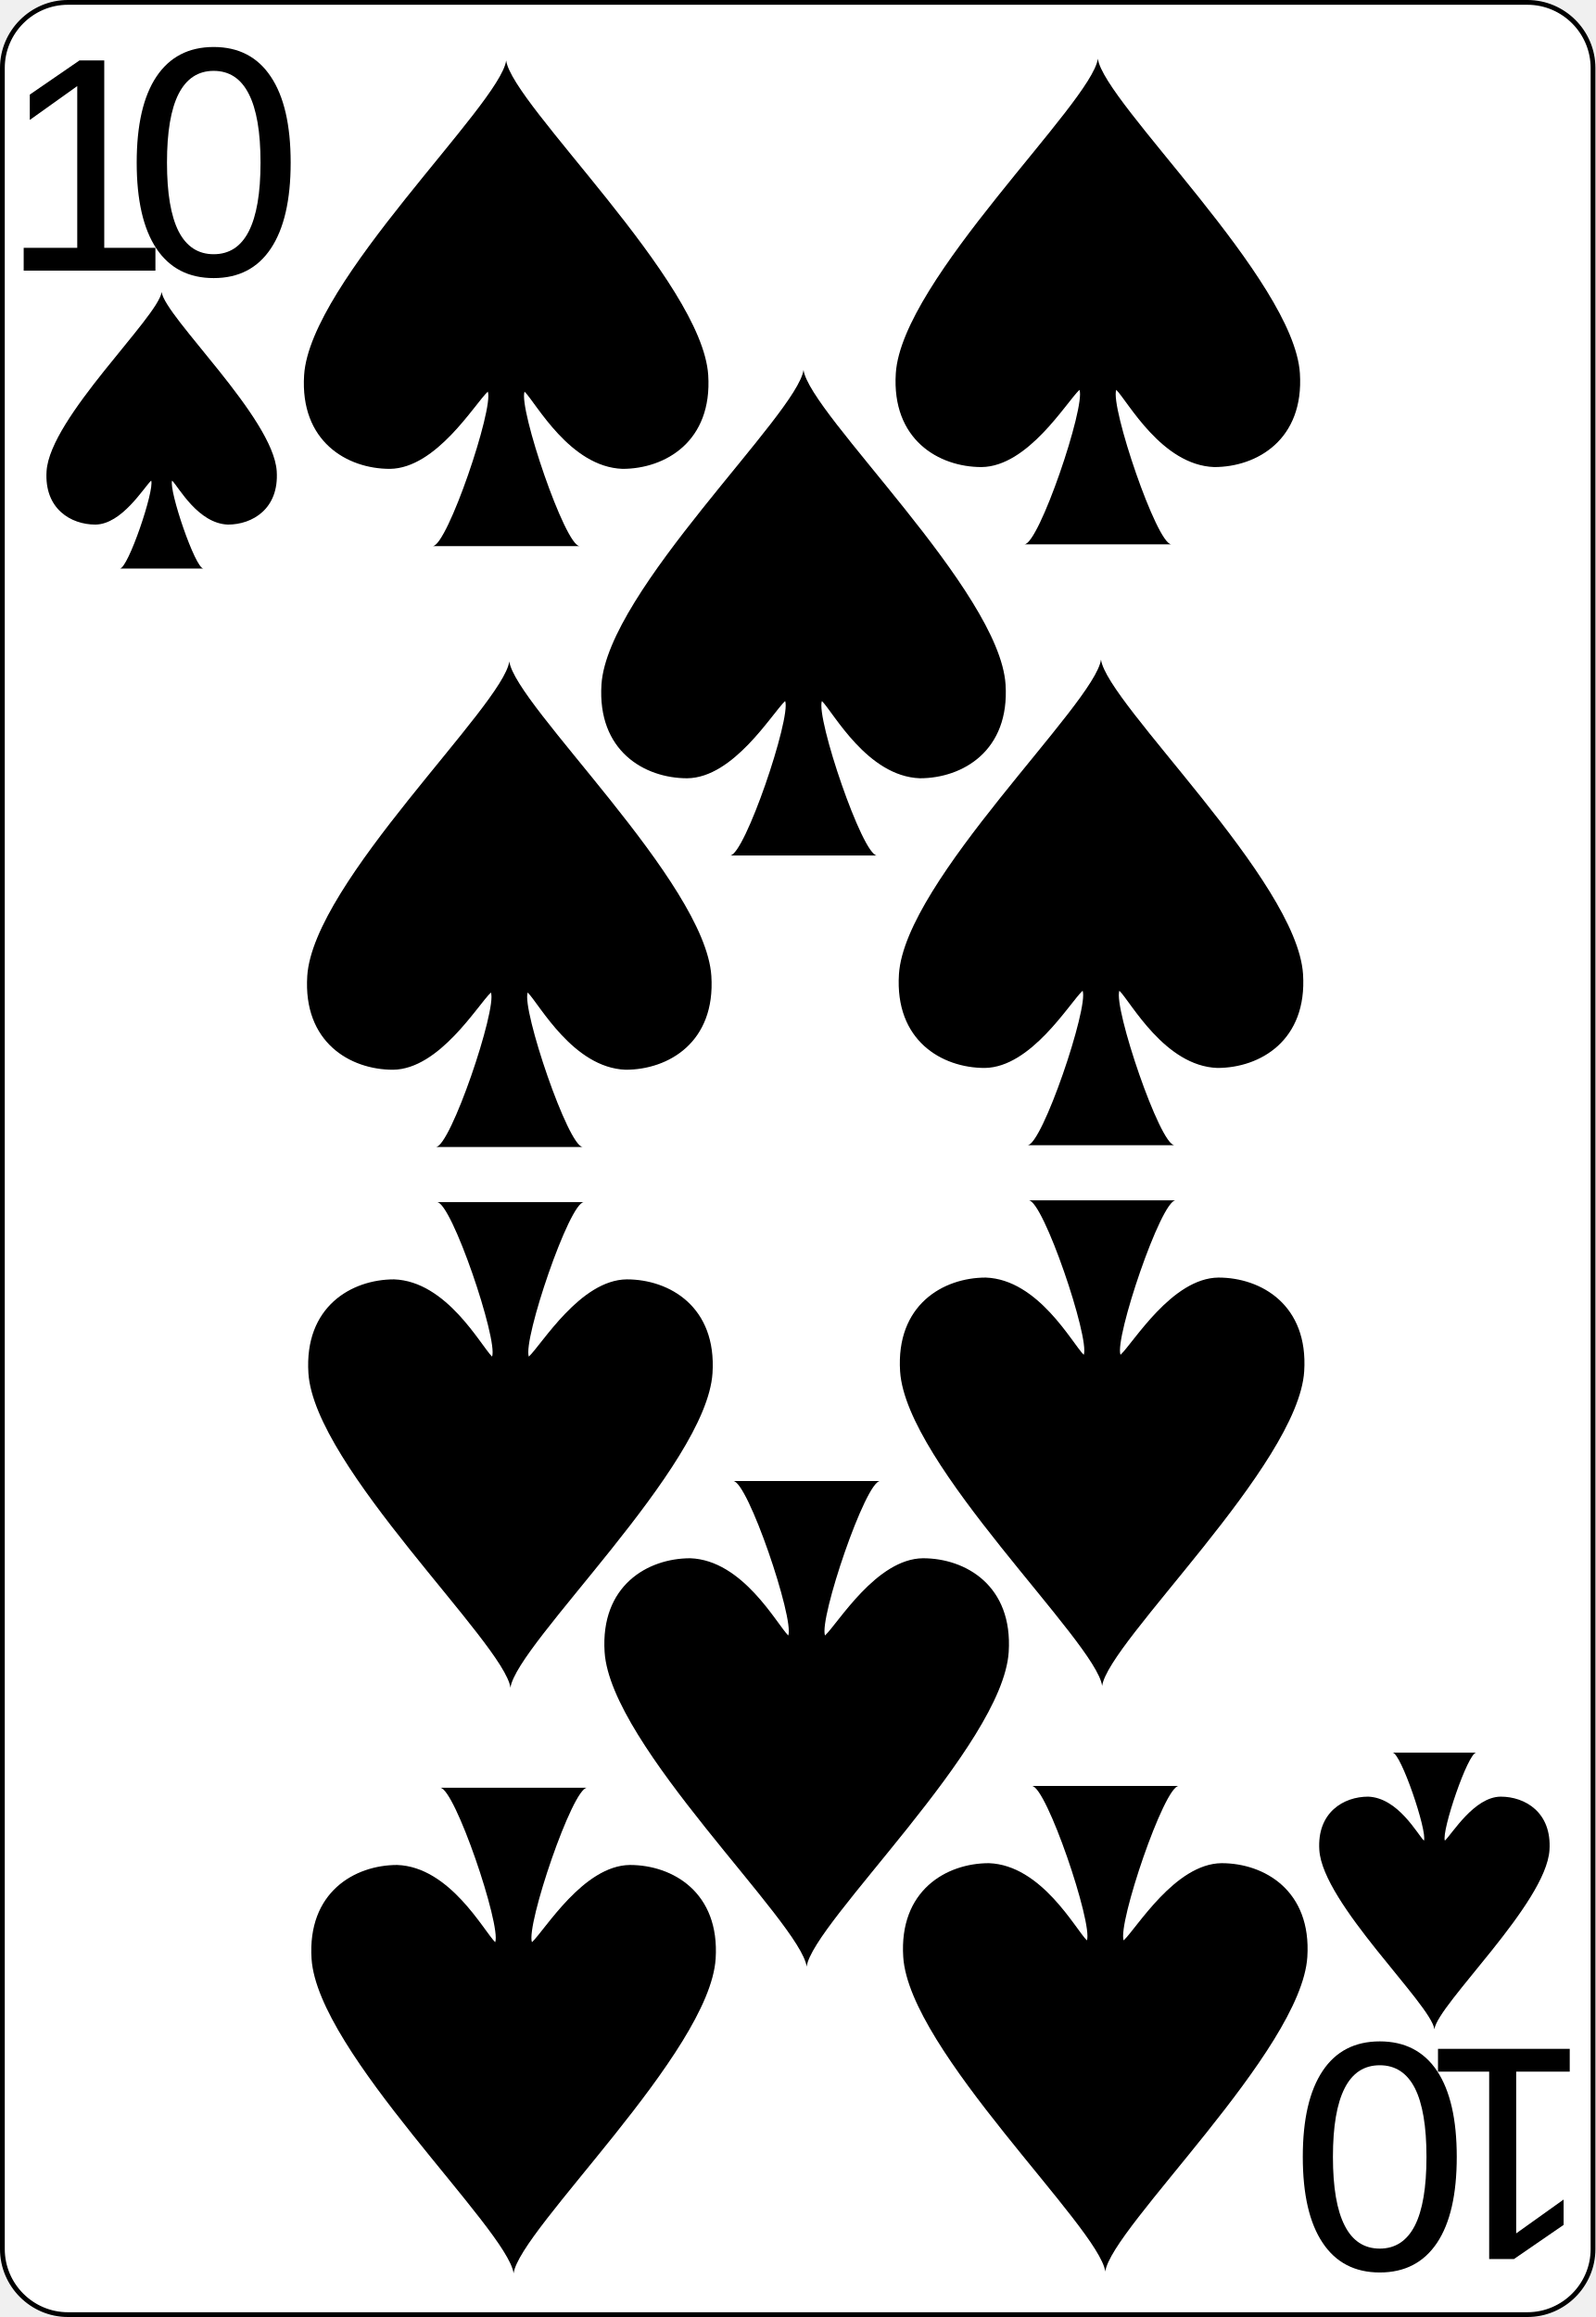
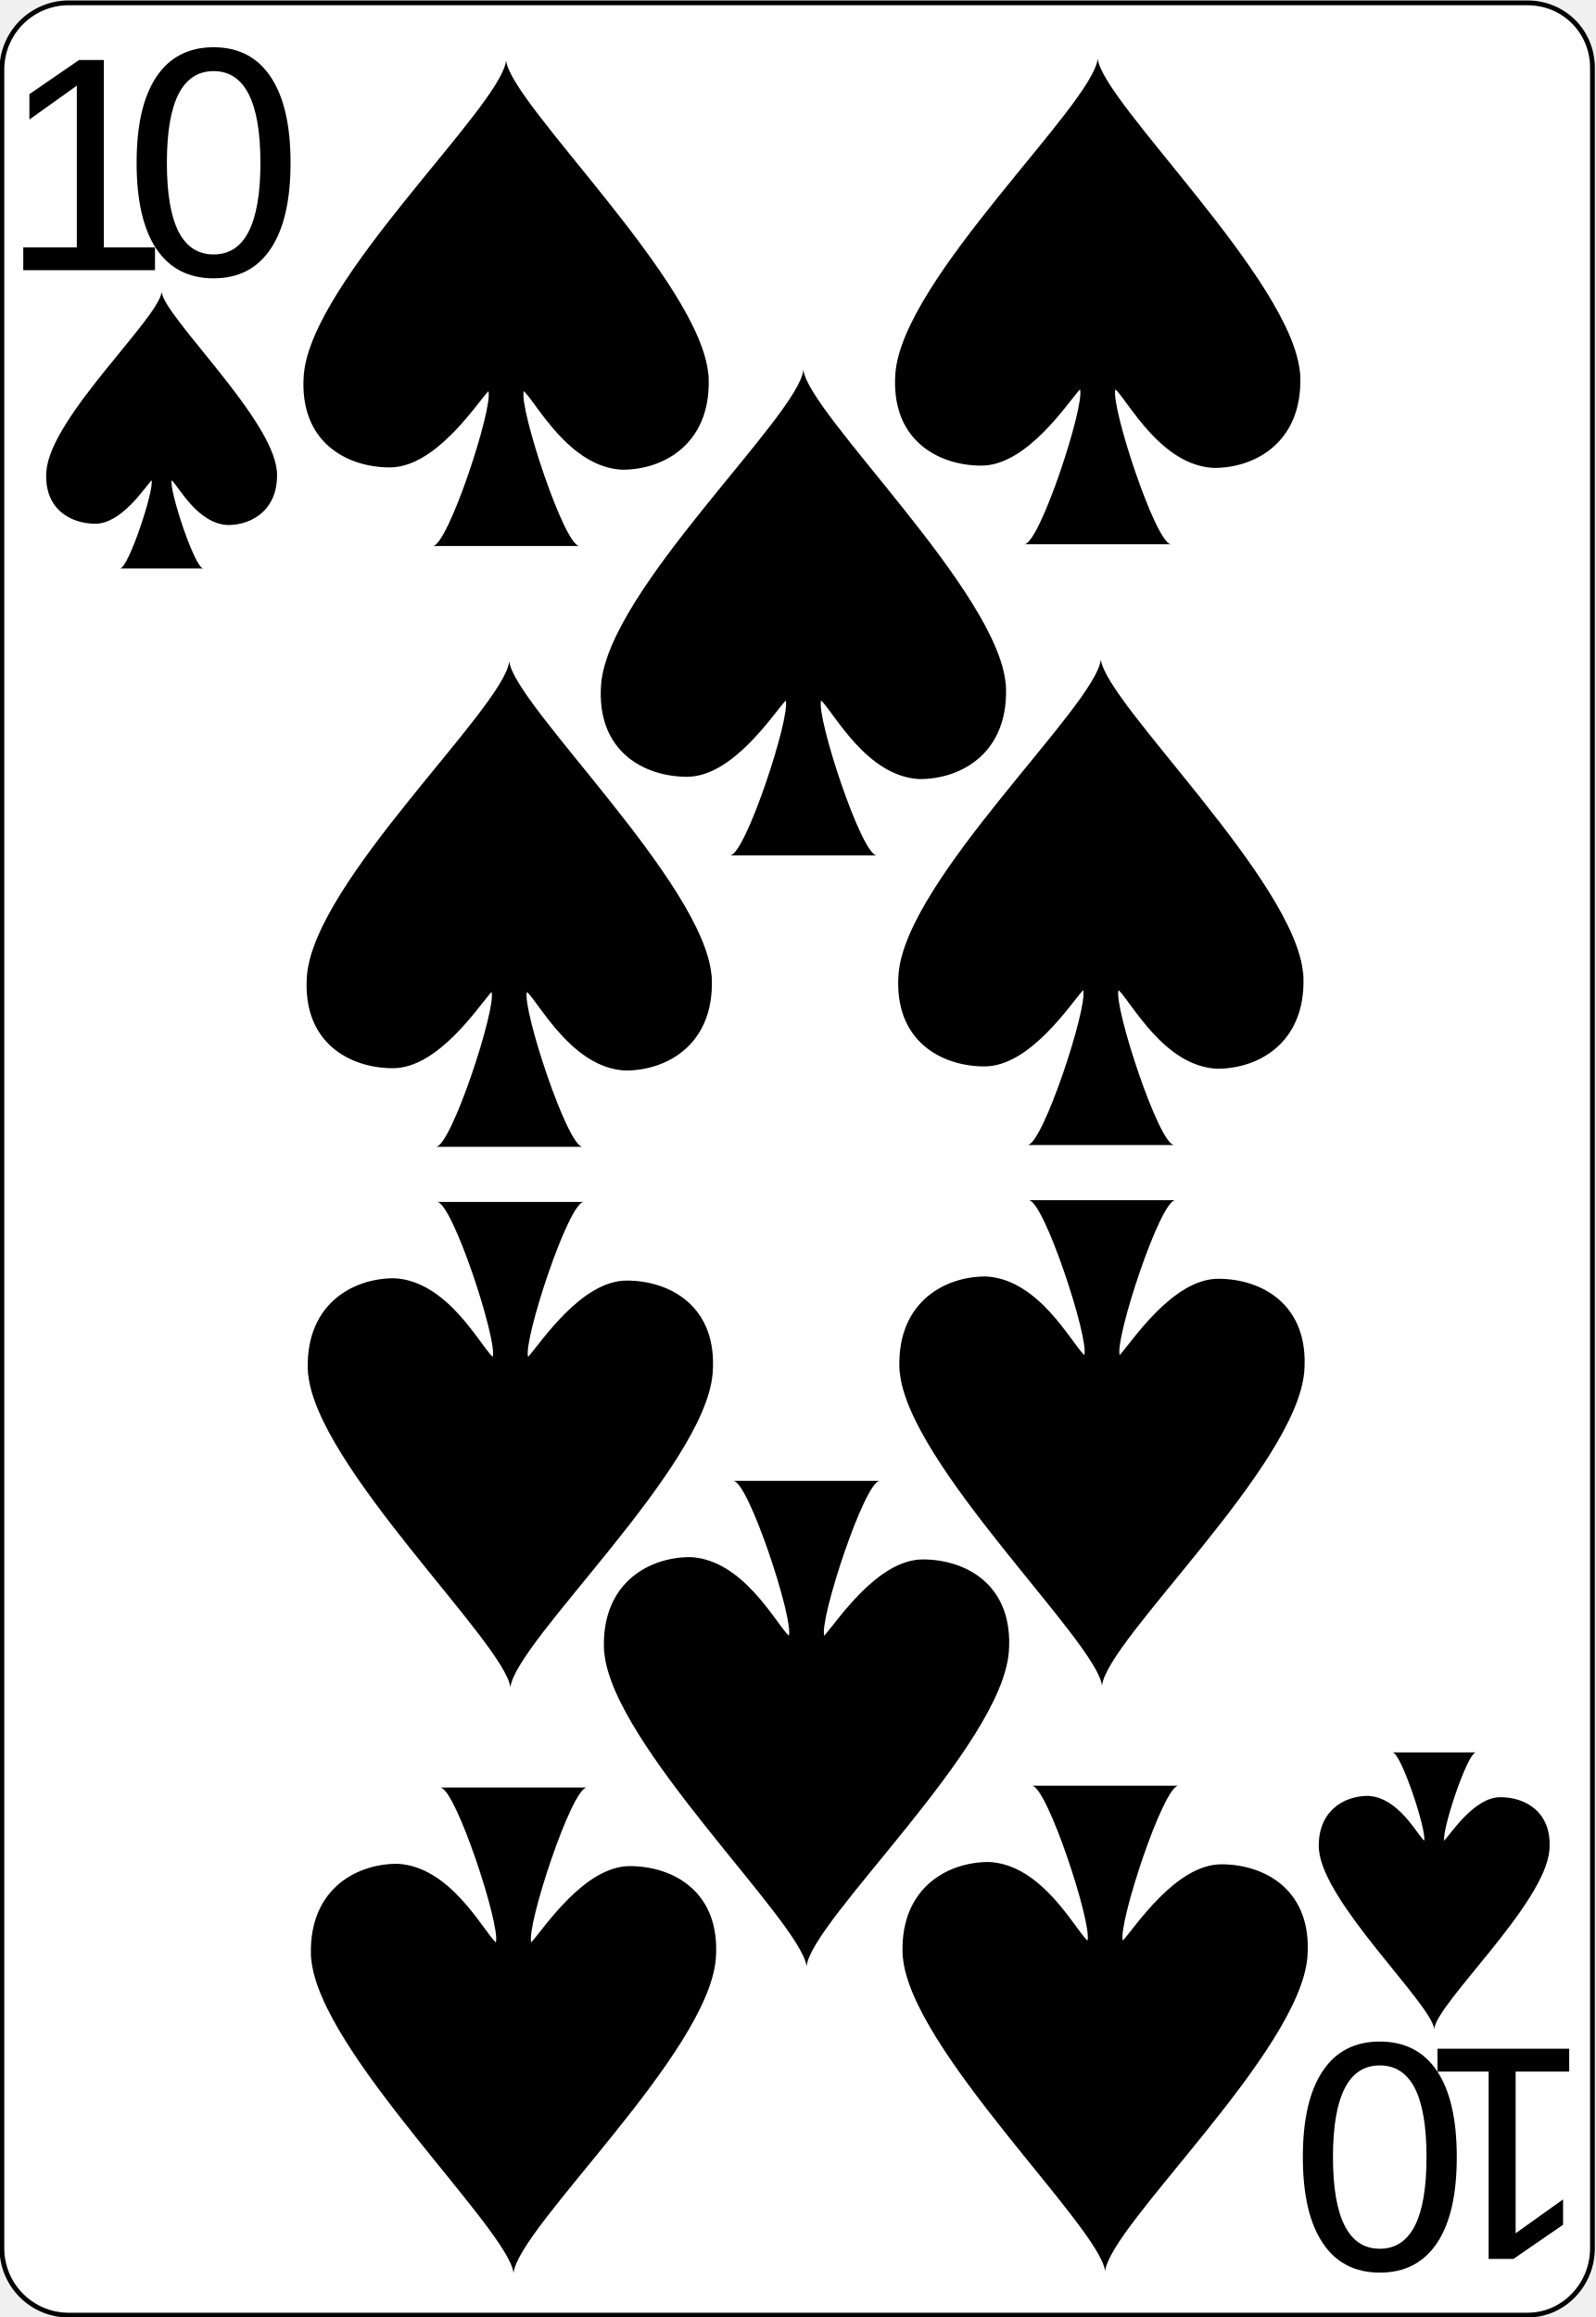
- <svg xmlns="http://www.w3.org/2000/svg" width="167.087pt" height="242.667pt" viewBox="0 0 167.087 242.667" xml:space="preserve" id="svg2" version="1.1">
-   <defs id="defs41" />
-   <g id="Layer_x0020_1" style="fill-rule:nonzero;clip-rule:nonzero;stroke:#000000;stroke-miterlimit:4;">
-     <path style="fill:#FFFFFF;stroke-width:0.5;" d="M166.837,235.548c0,3.777-3.087,6.869-6.871,6.869H7.111c-3.775,0-6.861-3.092-6.861-6.869V7.12C0.25,3.343,3.336,0.25,7.111,0.25h152.855    c3.784,0,6.871,3.093,6.871,6.87v228.428z" id="path5" />
-     <g style="stroke:none;" id="g7">
-       <g id="g9">
- 				
- 			</g>
-     </g>
-     <g id="g15">
- 			
- 		</g>
-     <g id="g19">
- 			
- 		</g>
-     <g style="stroke:none;" id="g23">
-       <g id="g25">
- 				
- 			</g>
-     </g>
-     <g style="stroke:none;" id="g31">
-       <g id="g33">
- 				
- 			</g>
-     </g>
+ <svg xmlns="http://www.w3.org/2000/svg" xml:space="preserve" width="222.8" height="323.6" viewBox="0 0 167.1 242.7">
+   <g style="fill-rule:nonzero;clip-rule:nonzero;stroke:#000;stroke-miterlimit:4">
+     <path d="M166.8 235.5c0 3.8-3 7-6.8 7H7a7 7 0 0 1-6.8-7V7.1A7 7 0 0 1 7 .3h153c3.8 0 6.8 3 6.8 6.8z" style="fill:#fff;stroke-width:.5" />
  </g>
-   <text xml:space="preserve" style="font-size:32px;font-style:normal;font-weight:normal;line-height:125%;letter-spacing:0px;word-spacing:0px;fill:#000000;fill-opacity:1;stroke:none;font-family:Bitstream Vera Sans" x="0.044" y="28.342" id="text3788">
-     <tspan id="tspan3790" x="0.044" y="28.342" style="font-style:normal;font-variant:normal;font-weight:normal;font-stretch:normal;font-family:Arial;-inkscape-font-specification:Arial">1</tspan>
+   <text xml:space="preserve" y="28.3" style="font-size:32px;font-style:normal;font-weight:400;line-height:125%;letter-spacing:0;word-spacing:0;fill:#000;fill-opacity:1;stroke:none;font-family:Bitstream Vera Sans">
+     <tspan x="0" y="28.3" style="font-style:normal;font-variant:normal;font-weight:400;font-stretch:normal;font-family:Arial;-inkscape-font-specification:Arial">1</tspan>
  </text>
-   <g transform="matrix(1.508595,0,0,1.379325,16.92904,45.0659)" id="layer1-7">
-     <path id="sl" d="M 7.989,3.103 C 7.747,-0.954 0.242,-8.59 0,-10.5 c -0.242,1.909 -7.747,9.545 -7.989,13.603 -0.169,2.868 1.695,4.057 3.39,4.057 1.835,-0.022 3.351,-2.801 3.873,-3.341 0.242,0.716 -1.603,6.682 -2.179,6.682 l 5.811,0 C 2.33,10.501 0.485,4.535 0.727,3.819 1.184,4.315 2.524,7.077 4.601,7.16 6.295,7.159 8.158,5.971 7.989,3.103 z" style="fill:#000000" />
-   </g>
-   <g transform="matrix(2.648679,0,0,2.421718,53.01089,31.766)" id="layer1-7-88">
-     <path id="sl-4" d="M 7.989,3.103 C 7.747,-0.954 0.242,-8.59 0,-10.5 c -0.242,1.909 -7.747,9.545 -7.989,13.603 -0.169,2.868 1.695,4.057 3.39,4.057 1.835,-0.022 3.351,-2.801 3.873,-3.341 0.242,0.716 -1.603,6.682 -2.179,6.682 l 5.811,0 C 2.33,10.501 0.485,4.535 0.727,3.819 1.184,4.315 2.524,7.077 4.601,7.16 6.295,7.159 8.158,5.971 7.989,3.103 z" style="fill:#000000" />
-   </g>
-   <g transform="matrix(-1.508595,0,0,-1.379325,150.2251,198.0441)" id="layer1-7-3">
-     <path id="sl-1" d="M 7.989,3.103 C 7.747,-0.954 0.242,-8.59 0,-10.5 c -0.242,1.909 -7.747,9.545 -7.989,13.603 -0.169,2.868 1.695,4.057 3.39,4.057 1.835,-0.022 3.351,-2.801 3.873,-3.341 0.242,0.716 -1.603,6.682 -2.179,6.682 l 5.811,0 C 2.33,10.501 0.485,4.535 0.727,3.819 1.184,4.315 2.524,7.077 4.601,7.16 6.295,7.159 8.158,5.971 7.989,3.103 z" style="fill:#000000" />
-   </g>
-   <g transform="matrix(2.648679,0,0,2.421718,53.33971,94.6985)" id="layer1-7-88-8">
-     <path id="sl-4-8" d="M 7.989,3.103 C 7.747,-0.954 0.242,-8.59 0,-10.5 c -0.242,1.909 -7.747,9.545 -7.989,13.603 -0.169,2.868 1.695,4.057 3.39,4.057 1.835,-0.022 3.351,-2.801 3.873,-3.341 0.242,0.716 -1.603,6.682 -2.179,6.682 l 5.811,0 C 2.33,10.501 0.485,4.535 0.727,3.819 1.184,4.315 2.524,7.077 4.601,7.16 6.295,7.159 8.158,5.971 7.989,3.103 z" style="fill:#000000" />
-   </g>
-   <g transform="matrix(-2.648679,0,0,-2.421718,53.78926,212.6639)" id="layer1-7-88-4">
-     <path id="sl-4-3" d="M 7.989,3.103 C 7.747,-0.954 0.242,-8.59 0,-10.5 c -0.242,1.909 -7.747,9.545 -7.989,13.603 -0.169,2.868 1.695,4.057 3.39,4.057 1.835,-0.022 3.351,-2.801 3.873,-3.341 0.242,0.716 -1.603,6.682 -2.179,6.682 l 5.811,0 C 2.33,10.501 0.485,4.535 0.727,3.819 1.184,4.315 2.524,7.077 4.601,7.16 6.295,7.159 8.158,5.971 7.989,3.103 z" style="fill:#000000" />
-   </g>
-   <g transform="matrix(-2.648679,0,0,-2.421718,53.46044,151.3314)" id="layer1-7-88-8-1">
-     <path id="sl-4-8-4" d="M 7.989,3.103 C 7.747,-0.954 0.242,-8.59 0,-10.5 c -0.242,1.909 -7.747,9.545 -7.989,13.603 -0.169,2.868 1.695,4.057 3.39,4.057 1.835,-0.022 3.351,-2.801 3.873,-3.341 0.242,0.716 -1.603,6.682 -2.179,6.682 l 5.811,0 C 2.33,10.501 0.485,4.535 0.727,3.819 1.184,4.315 2.524,7.077 4.601,7.16 6.295,7.159 8.158,5.971 7.989,3.103 z" style="fill:#000000" />
-   </g>
-   <g transform="matrix(2.648679,0,0,2.421718,114.9782,31.57803)" id="layer1-7-88-9">
-     <path id="sl-4-2" d="M 7.989,3.103 C 7.747,-0.954 0.242,-8.59 0,-10.5 c -0.242,1.909 -7.747,9.545 -7.989,13.603 -0.169,2.868 1.695,4.057 3.39,4.057 1.835,-0.022 3.351,-2.801 3.873,-3.341 0.242,0.716 -1.603,6.682 -2.179,6.682 l 5.811,0 C 2.33,10.501 0.485,4.535 0.727,3.819 1.184,4.315 2.524,7.077 4.601,7.16 6.295,7.159 8.158,5.971 7.989,3.103 z" style="fill:#000000" />
-   </g>
-   <g transform="matrix(2.648679,0,0,2.421718,115.307,94.51054)" id="layer1-7-88-8-0">
-     <path id="sl-4-8-6" d="M 7.989,3.103 C 7.747,-0.954 0.242,-8.59 0,-10.5 c -0.242,1.909 -7.747,9.545 -7.989,13.603 -0.169,2.868 1.695,4.057 3.39,4.057 1.835,-0.022 3.351,-2.801 3.873,-3.341 0.242,0.716 -1.603,6.682 -2.179,6.682 l 5.811,0 C 2.33,10.501 0.485,4.535 0.727,3.819 1.184,4.315 2.524,7.077 4.601,7.16 6.295,7.159 8.158,5.971 7.989,3.103 z" style="fill:#000000" />
-   </g>
-   <g transform="matrix(-2.648679,0,0,-2.421718,115.7566,212.476)" id="layer1-7-88-4-8">
-     <path id="sl-4-3-9" d="M 7.989,3.103 C 7.747,-0.954 0.242,-8.59 0,-10.5 c -0.242,1.909 -7.747,9.545 -7.989,13.603 -0.169,2.868 1.695,4.057 3.39,4.057 1.835,-0.022 3.351,-2.801 3.873,-3.341 0.242,0.716 -1.603,6.682 -2.179,6.682 l 5.811,0 C 2.33,10.501 0.485,4.535 0.727,3.819 1.184,4.315 2.524,7.077 4.601,7.16 6.295,7.159 8.158,5.971 7.989,3.103 z" style="fill:#000000" />
-   </g>
-   <g transform="matrix(-2.648679,0,0,-2.421718,115.4278,151.1435)" id="layer1-7-88-8-1-2">
-     <path id="sl-4-8-4-6" d="M 7.989,3.103 C 7.747,-0.954 0.242,-8.59 0,-10.5 c -0.242,1.909 -7.747,9.545 -7.989,13.603 -0.169,2.868 1.695,4.057 3.39,4.057 1.835,-0.022 3.351,-2.801 3.873,-3.341 0.242,0.716 -1.603,6.682 -2.179,6.682 l 5.811,0 C 2.33,10.501 0.485,4.535 0.727,3.819 1.184,4.315 2.524,7.077 4.601,7.16 6.295,7.159 8.158,5.971 7.989,3.103 z" style="fill:#000000" />
-   </g>
-   <g transform="matrix(2.648679,0,0,2.421718,84.15214,64.1712)" id="layer1-7-88-6">
-     <path id="sl-4-4" d="M 7.989,3.103 C 7.747,-0.954 0.242,-8.59 0,-10.5 c -0.242,1.909 -7.747,9.545 -7.989,13.603 -0.169,2.868 1.695,4.057 3.39,4.057 1.835,-0.022 3.351,-2.801 3.873,-3.341 0.242,0.716 -1.603,6.682 -2.179,6.682 l 5.811,0 C 2.33,10.501 0.485,4.535 0.727,3.819 1.184,4.315 2.524,7.077 4.601,7.16 6.295,7.159 8.158,5.971 7.989,3.103 z" style="fill:#000000" />
-   </g>
-   <g transform="matrix(-2.648679,0,0,-2.421718,84.48087,180.5402)" id="layer1-7-88-6-6">
-     <path id="sl-4-4-8" d="M 7.989,3.103 C 7.747,-0.954 0.242,-8.59 0,-10.5 c -0.242,1.909 -7.747,9.545 -7.989,13.603 -0.169,2.868 1.695,4.057 3.39,4.057 1.835,-0.022 3.351,-2.801 3.873,-3.341 0.242,0.716 -1.603,6.682 -2.179,6.682 l 5.811,0 C 2.33,10.501 0.485,4.535 0.727,3.819 1.184,4.315 2.524,7.077 4.601,7.16 6.295,7.159 8.158,5.971 7.989,3.103 z" style="fill:#000000" />
-   </g>
-   <text xml:space="preserve" style="font-size:32px;font-style:normal;font-weight:normal;line-height:125%;letter-spacing:0px;word-spacing:0px;fill:#000000;fill-opacity:1;stroke:none;font-family:Bitstream Vera Sans" x="12.206" y="28.671" id="text3038">
-     <tspan id="tspan3040" x="12.206" y="28.671">0</tspan>
+   <path d="M8 3.1C7.7-.9.2-8.6 0-10.5-.2-8.5-7.7-1-8 3.1c-.2 2.9 1.7 4 3.4 4 1.8 0 3.4-2.7 3.9-3.3.2.7-1.6 6.7-2.2 6.7h5.8c-.6 0-2.4-6-2.2-6.7.5.5 1.8 3.3 3.9 3.4C6.3 7.2 8.2 6 8 3" style="fill:#000" transform="matrix(1.5086 0 0 1.37933 16.929 45.066)" />
+   <path d="M8 3.1C7.7-.9.2-8.6 0-10.5-.2-8.5-7.7-1-8 3.1c-.2 2.9 1.7 4 3.4 4 1.8 0 3.4-2.7 3.9-3.3.2.7-1.6 6.7-2.2 6.7h5.8c-.6 0-2.4-6-2.2-6.7.5.5 1.8 3.3 3.9 3.4C6.3 7.2 8.2 6 8 3" style="fill:#000" transform="matrix(2.64868 0 0 2.42172 53.01 31.766)" />
+   <path d="M8 3.1C7.7-.9.2-8.6 0-10.5-.2-8.5-7.7-1-8 3.1c-.2 2.9 1.7 4 3.4 4 1.8 0 3.4-2.7 3.9-3.3.2.7-1.6 6.7-2.2 6.7h5.8c-.6 0-2.4-6-2.2-6.7.5.5 1.8 3.3 3.9 3.4C6.3 7.2 8.2 6 8 3" style="fill:#000" transform="matrix(-1.5086 0 0 -1.37933 150.225 198.044)" />
+   <path d="M8 3.1C7.7-.9.2-8.6 0-10.5-.2-8.5-7.7-1-8 3.1c-.2 2.9 1.7 4 3.4 4 1.8 0 3.4-2.7 3.9-3.3.2.7-1.6 6.7-2.2 6.7h5.8c-.6 0-2.4-6-2.2-6.7.5.5 1.8 3.3 3.9 3.4C6.3 7.2 8.2 6 8 3" style="fill:#000" transform="matrix(2.64868 0 0 2.42172 53.34 94.698)" />
+   <path d="M8 3.1C7.7-.9.2-8.6 0-10.5-.2-8.5-7.7-1-8 3.1c-.2 2.9 1.7 4 3.4 4 1.8 0 3.4-2.7 3.9-3.3.2.7-1.6 6.7-2.2 6.7h5.8c-.6 0-2.4-6-2.2-6.7.5.5 1.8 3.3 3.9 3.4C6.3 7.2 8.2 6 8 3" style="fill:#000" transform="matrix(-2.64868 0 0 -2.42172 53.79 212.664)" />
+   <path d="M8 3.1C7.7-.9.2-8.6 0-10.5-.2-8.5-7.7-1-8 3.1c-.2 2.9 1.7 4 3.4 4 1.8 0 3.4-2.7 3.9-3.3.2.7-1.6 6.7-2.2 6.7h5.8c-.6 0-2.4-6-2.2-6.7.5.5 1.8 3.3 3.9 3.4C6.3 7.2 8.2 6 8 3" style="fill:#000" transform="matrix(-2.64868 0 0 -2.42172 53.46 151.331)" />
+   <path d="M8 3.1C7.7-.9.2-8.6 0-10.5-.2-8.5-7.7-1-8 3.1c-.2 2.9 1.7 4 3.4 4 1.8 0 3.4-2.7 3.9-3.3.2.7-1.6 6.7-2.2 6.7h5.8c-.6 0-2.4-6-2.2-6.7.5.5 1.8 3.3 3.9 3.4C6.3 7.2 8.2 6 8 3" style="fill:#000" transform="matrix(2.64868 0 0 2.42172 114.978 31.578)" />
+   <path d="M8 3.1C7.7-.9.2-8.6 0-10.5-.2-8.5-7.7-1-8 3.1c-.2 2.9 1.7 4 3.4 4 1.8 0 3.4-2.7 3.9-3.3.2.7-1.6 6.7-2.2 6.7h5.8c-.6 0-2.4-6-2.2-6.7.5.5 1.8 3.3 3.9 3.4C6.3 7.2 8.2 6 8 3" style="fill:#000" transform="matrix(2.64868 0 0 2.42172 115.307 94.51)" />
+   <path d="M8 3.1C7.7-.9.2-8.6 0-10.5-.2-8.5-7.7-1-8 3.1c-.2 2.9 1.7 4 3.4 4 1.8 0 3.4-2.7 3.9-3.3.2.7-1.6 6.7-2.2 6.7h5.8c-.6 0-2.4-6-2.2-6.7.5.5 1.8 3.3 3.9 3.4C6.3 7.2 8.2 6 8 3" style="fill:#000" transform="matrix(-2.64868 0 0 -2.42172 115.757 212.476)" />
+   <path d="M8 3.1C7.7-.9.2-8.6 0-10.5-.2-8.5-7.7-1-8 3.1c-.2 2.9 1.7 4 3.4 4 1.8 0 3.4-2.7 3.9-3.3.2.7-1.6 6.7-2.2 6.7h5.8c-.6 0-2.4-6-2.2-6.7.5.5 1.8 3.3 3.9 3.4C6.3 7.2 8.2 6 8 3" style="fill:#000" transform="matrix(-2.64868 0 0 -2.42172 115.428 151.143)" />
+   <path d="M8 3.1C7.7-.9.2-8.6 0-10.5-.2-8.5-7.7-1-8 3.1c-.2 2.9 1.7 4 3.4 4 1.8 0 3.4-2.7 3.9-3.3.2.7-1.6 6.7-2.2 6.7h5.8c-.6 0-2.4-6-2.2-6.7.5.5 1.8 3.3 3.9 3.4C6.3 7.2 8.2 6 8 3" style="fill:#000" transform="matrix(2.64868 0 0 2.42172 84.152 64.171)" />
+   <path d="M8 3.1C7.7-.9.2-8.6 0-10.5-.2-8.5-7.7-1-8 3.1c-.2 2.9 1.7 4 3.4 4 1.8 0 3.4-2.7 3.9-3.3.2.7-1.6 6.7-2.2 6.7h5.8c-.6 0-2.4-6-2.2-6.7.5.5 1.8 3.3 3.9 3.4C6.3 7.2 8.2 6 8 3" style="fill:#000" transform="matrix(-2.64868 0 0 -2.42172 84.48 180.54)" />
+   <text xml:space="preserve" x="12.2" y="28.7" style="font-size:32px;font-style:normal;font-weight:400;line-height:125%;letter-spacing:0;word-spacing:0;fill:#000;fill-opacity:1;stroke:none;font-family:Bitstream Vera Sans">
+     <tspan x="12.2" y="28.7">0</tspan>
  </text>
-   <text xml:space="preserve" style="font-size:32px;font-style:normal;font-weight:normal;line-height:125%;letter-spacing:0px;word-spacing:0px;fill:#000000;fill-opacity:1;stroke:none;font-family:Bitstream Vera Sans" x="-166.837" y="-214.583" id="text3788-4" transform="scale(-1,-1)">
-     <tspan id="tspan3790-3" x="-166.837" y="-214.583" style="font-style:normal;font-variant:normal;font-weight:normal;font-stretch:normal;font-family:Arial;-inkscape-font-specification:Arial">1</tspan>
+   <text xml:space="preserve" x="-166.8" y="-214.6" style="font-size:32px;font-style:normal;font-weight:400;line-height:125%;letter-spacing:0;word-spacing:0;fill:#000;fill-opacity:1;stroke:none;font-family:Bitstream Vera Sans" transform="scale(-1)">
+     <tspan x="-166.8" y="-214.6" style="font-style:normal;font-variant:normal;font-weight:400;font-stretch:normal;font-family:Arial;-inkscape-font-specification:Arial">1</tspan>
  </text>
-   <text xml:space="preserve" style="font-size:32px;font-style:normal;font-weight:normal;line-height:125%;letter-spacing:0px;word-spacing:0px;fill:#000000;fill-opacity:1;stroke:none;font-family:Bitstream Vera Sans" x="-154.674" y="-214.254" id="text3038-1" transform="scale(-1,-1)">
-     <tspan id="tspan3040-4" x="-154.674" y="-214.254">0</tspan>
+   <text xml:space="preserve" x="-154.7" y="-214.3" style="font-size:32px;font-style:normal;font-weight:400;line-height:125%;letter-spacing:0;word-spacing:0;fill:#000;fill-opacity:1;stroke:none;font-family:Bitstream Vera Sans" transform="scale(-1)">
+     <tspan x="-154.7" y="-214.3">0</tspan>
  </text>
</svg>
